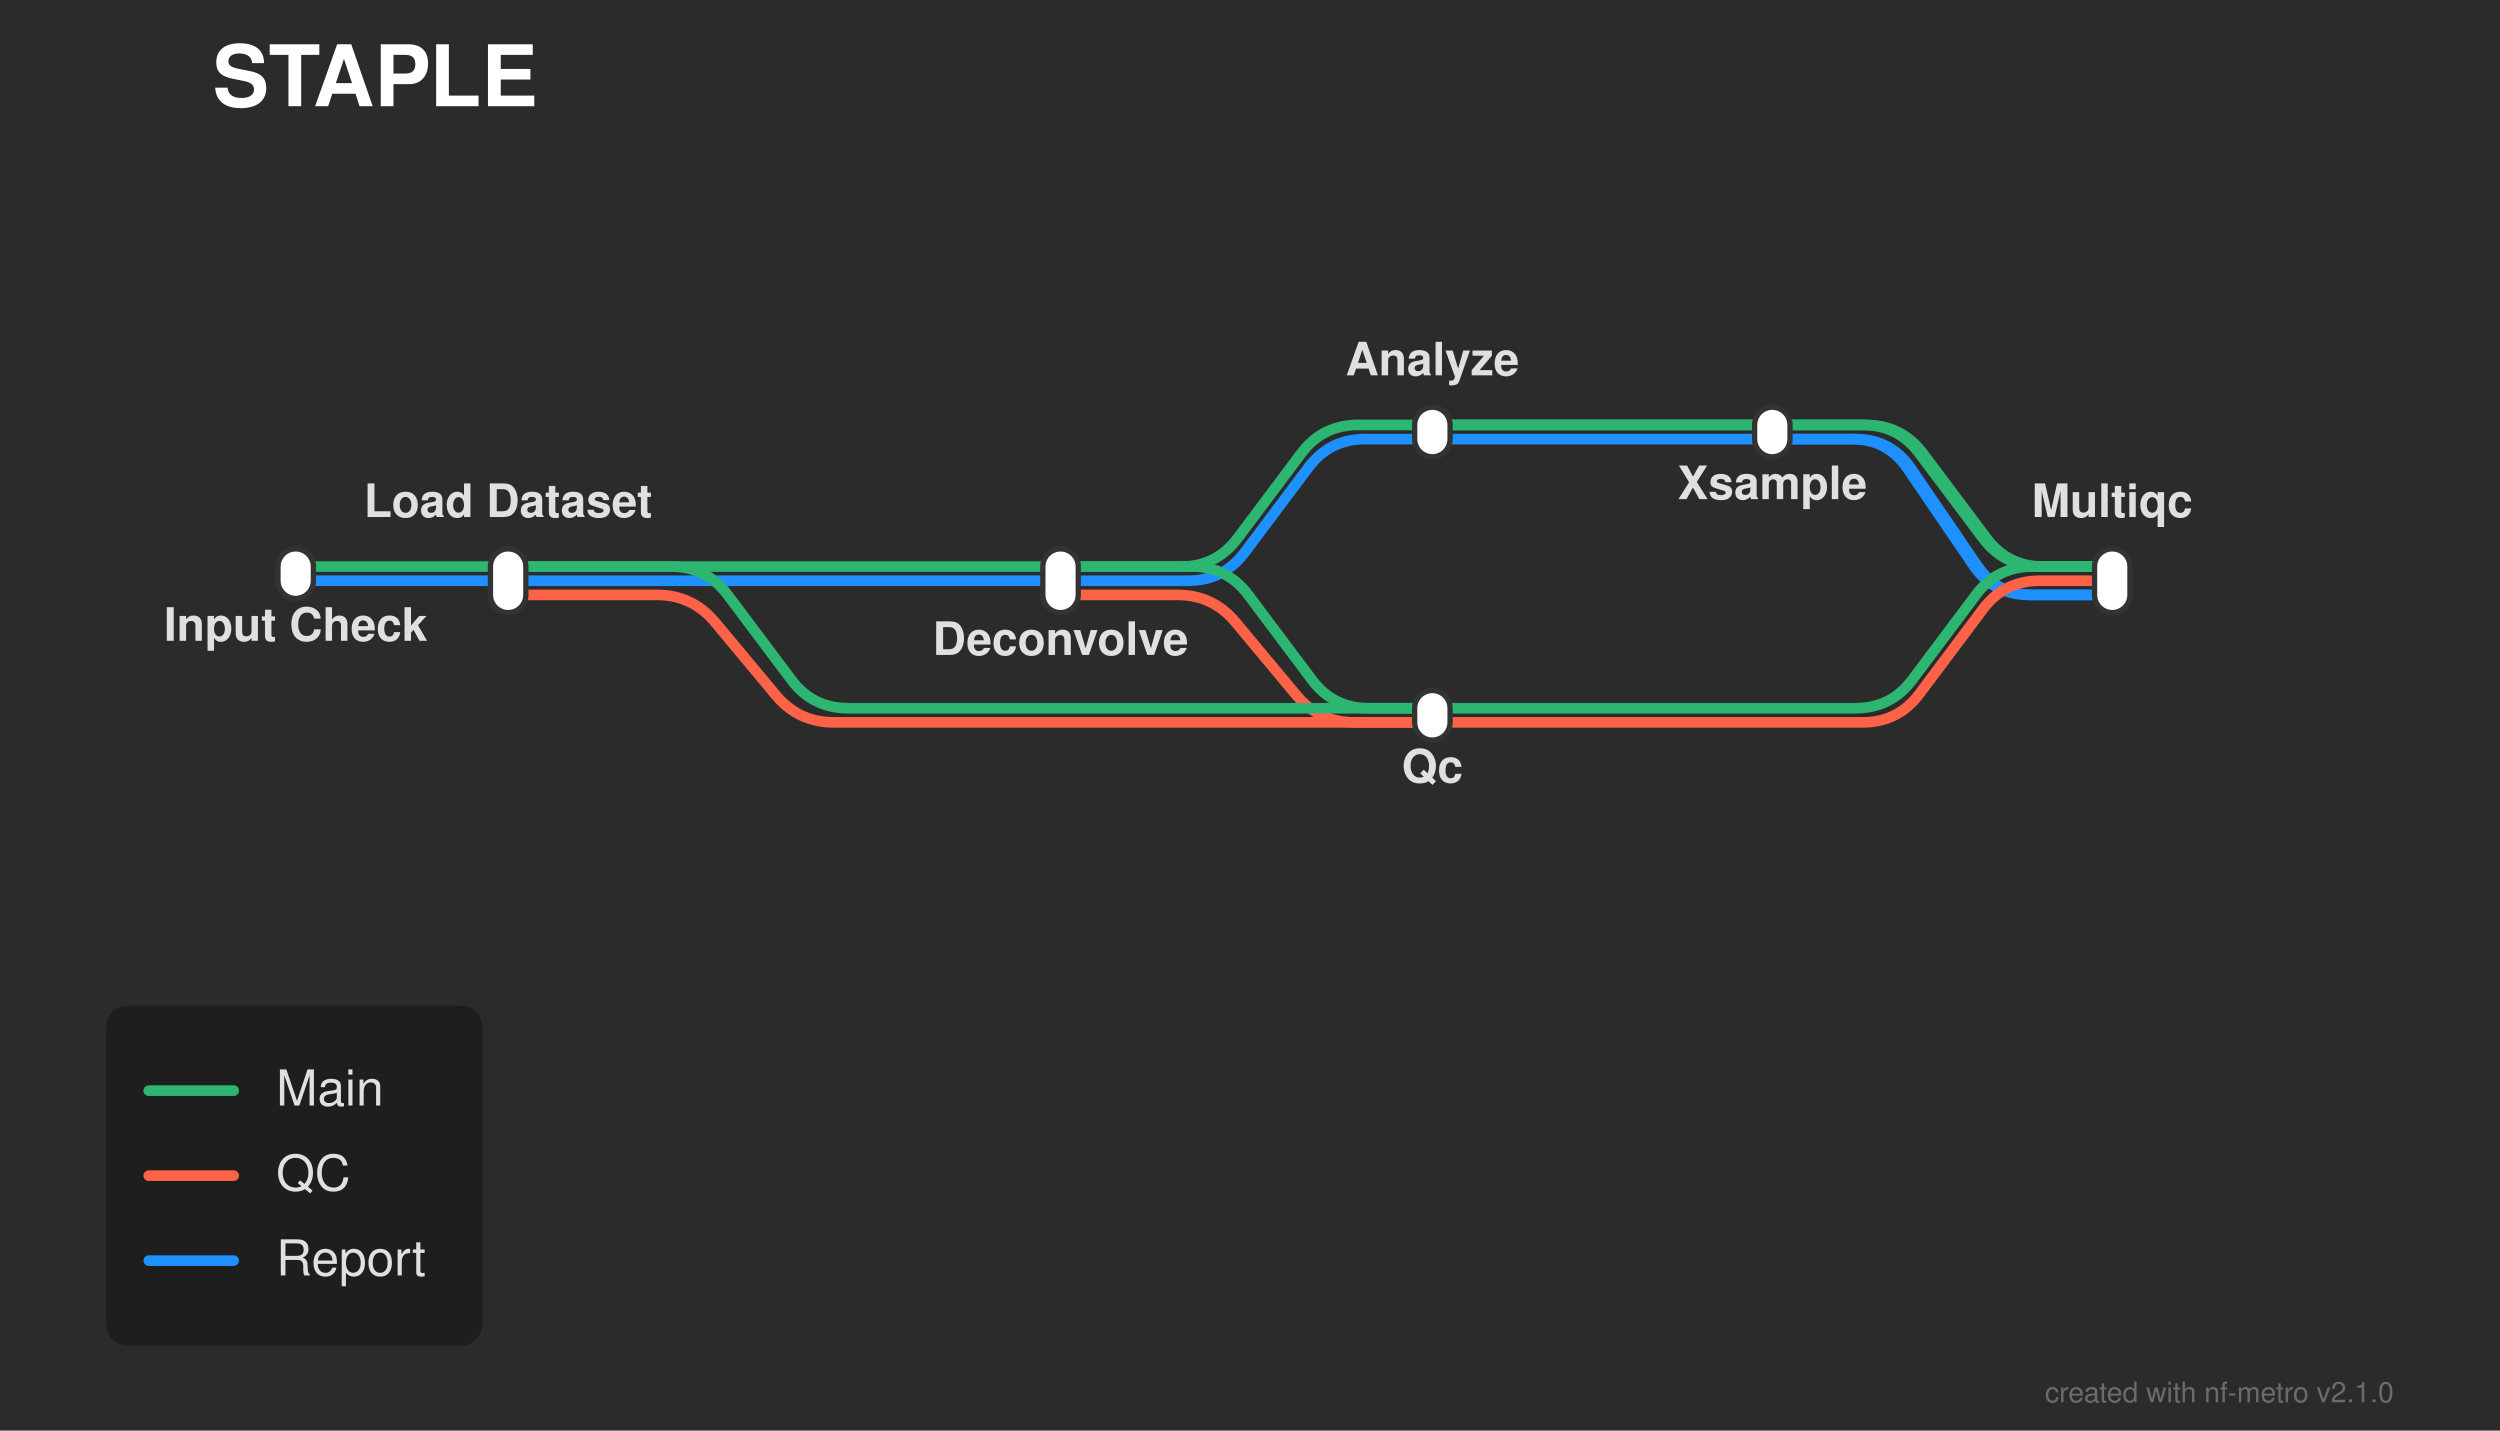
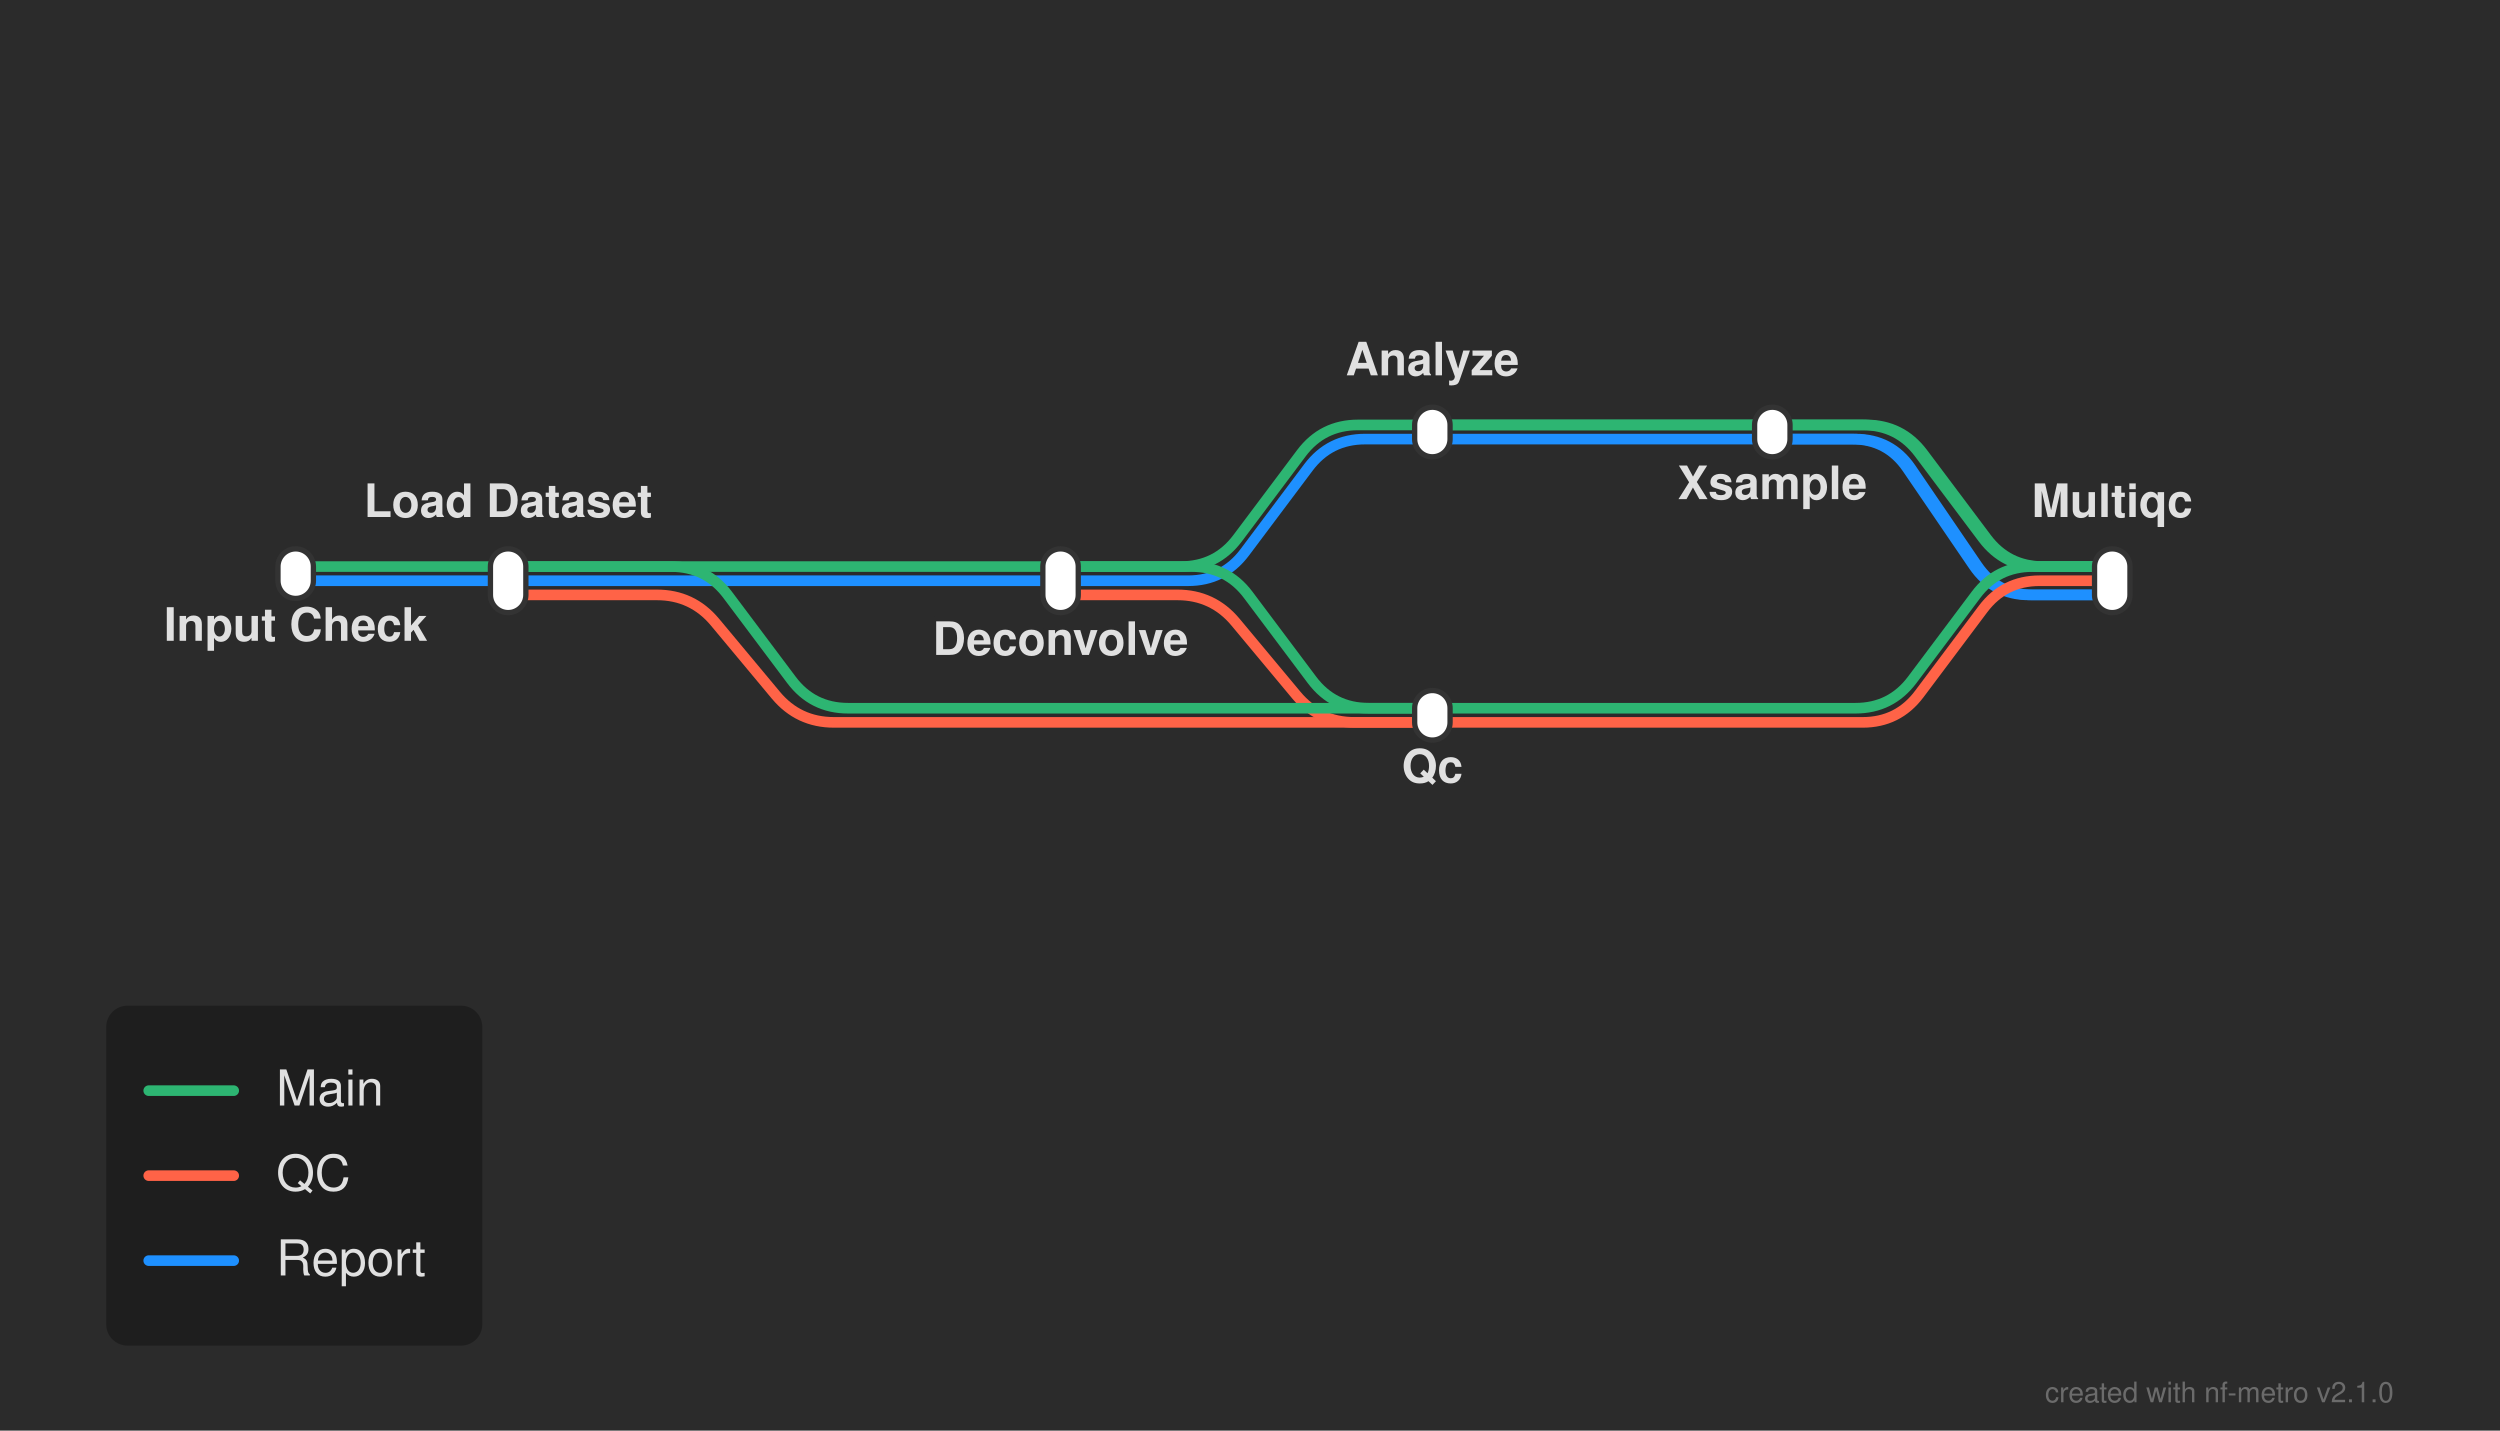
<svg xmlns="http://www.w3.org/2000/svg" width="706" height="404" viewBox="0 0 706 404" style="color-scheme: light dark">
  <defs>
</defs>
  <style>.nf-metro-bg { fill: var(--nfm-map-bg, light-dark(#f5f5f5, #2b2b2b)); }
.nf-metro-title { fill: var(--nfm-map-title-color, light-dark(#111111, #ffffff)); }
.nf-metro-station-label { fill: var(--nfm-map-label-color, light-dark(#333333, #e0e0e0)); }
.nf-metro-section-box { fill: var(--nfm-map-section-fill, light-dark(#ededed, #373737)); stroke: var(--nfm-map-section-stroke, light-dark(#e6e6e6, #595959)); }
.nf-metro-section-label { fill: var(--nfm-map-section-label-color, light-dark(#666666, #c8c8c8)); }
.nf-metro-group-label { fill: var(--nfm-map-section-label-color, light-dark(#666666, #c8c8c8)); }
.nf-metro-group-underline { stroke: var(--nfm-map-section-label-color, light-dark(#666666, #c8c8c8)); }
.nf-metro-legend-bg { fill: var(--nfm-map-legend-bg, light-dark(rgba(255, 255, 255, 0.8), rgba(0, 0, 0, 0.3))); }
.nf-metro-legend-text { fill: var(--nfm-map-legend-text-color, light-dark(#333333, #e0e0e0)); }
.nf-metro-marker-stroke { stroke: var(--nfm-map-marker-stroke, light-dark(#333333, #f0f0f0)); }
.nf-metro-label-halo { fill: var(--nfm-map-bg, light-dark(#f5f5f5, #2b2b2b)); stroke: var(--nfm-map-bg, light-dark(#f5f5f5, #2b2b2b)); }</style>
  <rect x="0" y="0" width="706" height="404" fill="#2b2b2b" class="nf-metro-bg" />
-   <text x="60.0" y="30.0" font-size="24.0" fill="#ffffff" font-family="'Helvetica Neue', Helvetica, Arial, sans-serif" font-weight="bold" class="nf-metro-title">STAPLE</text>
  <path d="M83.5,164.0 L143.5,164.0" stroke="#1e90ff" stroke-width="3.0" stroke-linecap="round" class="metro-line-report" data-line-id="report" />
  <path d="M143.5,164.0 L299.5,164.0" stroke="#1e90ff" stroke-width="3.0" stroke-linecap="round" class="metro-line-report" data-line-id="report" />
  <path d="M299.5,164.0 L335.5,164.0 Q345.5,164.0,351.5,156.0 L369.5,132.0 Q375.5,124.0,385.5,124.0 L404.5,124.0" stroke="#1e90ff" stroke-width="3.0" fill="none" stroke-linecap="round" stroke-linejoin="round" class="metro-line-report" data-line-id="report" />
  <path d="M404.5,124.0 L524.0,124.0 Q534.0,124.0,539.633,132.262 L558.367,159.738 Q564.0,168.0,574.0,168.0 L596.5,168.0" stroke="#1e90ff" stroke-width="3.0" fill="none" stroke-linecap="round" stroke-linejoin="round" class="metro-line-report" data-line-id="report" />
  <path d="M500.5,124.0 L523.0,124.0 Q533.0,124.0,538.633,132.262 L557.367,159.738 Q563.0,168.0,573.0,168.0 L596.5,168.0" stroke="#1e90ff" stroke-width="3.0" fill="none" stroke-linecap="round" stroke-linejoin="round" class="metro-line-report" data-line-id="report" />
  <path d="M143.5,168.0 L185.5,168.0 Q195.5,168.0,201.902,175.682 L219.098,196.318 Q225.5,204.0,235.5,204.0 L404.5,204.0" stroke="#ff6347" stroke-width="3.0" fill="none" stroke-linecap="round" stroke-linejoin="round" class="metro-line-qc" data-line-id="qc" />
  <path d="M299.5,168.0 L332.5,168.0 Q342.5,168.0,348.902,175.682 L366.098,196.318 Q372.5,204.0,382.5,204.0 L404.5,204.0" stroke="#ff6347" stroke-width="3.0" fill="none" stroke-linecap="round" stroke-linejoin="round" class="metro-line-qc" data-line-id="qc" />
  <path d="M404.5,204.0 L526.0,204.0 Q536.0,204.0,542.0,196.0 L560.0,172.0 Q566.0,164.0,576.0,164.0 L596.5,164.0" stroke="#ff6347" stroke-width="3.0" fill="none" stroke-linecap="round" stroke-linejoin="round" class="metro-line-qc" data-line-id="qc" />
  <path d="M83.5,160.0 L143.5,160.0" stroke="#2db572" stroke-width="3.0" stroke-linecap="round" class="metro-line-main" data-line-id="main" />
  <path d="M143.5,160.0 L299.5,160.0" stroke="#2db572" stroke-width="3.0" stroke-linecap="round" class="metro-line-main" data-line-id="main" />
  <path d="M143.5,160.0 L189.5,160.0 Q199.5,160.0,205.5,168.0 L223.5,192.0 Q229.5,200.0,239.5,200.0 L404.5,200.0" stroke="#2db572" stroke-width="3.0" fill="none" stroke-linecap="round" stroke-linejoin="round" class="metro-line-main" data-line-id="main" />
  <path d="M299.5,160.0 L333.5,160.0 Q343.5,160.0,349.5,152.0 L367.5,128.0 Q373.5,120.0,383.5,120.0 L404.5,120.0" stroke="#2db572" stroke-width="3.0" fill="none" stroke-linecap="round" stroke-linejoin="round" class="metro-line-main" data-line-id="main" />
  <path d="M299.5,160.0 L336.5,160.0 Q346.5,160.0,352.5,168.0 L370.5,192.0 Q376.5,200.0,386.5,200.0 L404.5,200.0" stroke="#2db572" stroke-width="3.0" fill="none" stroke-linecap="round" stroke-linejoin="round" class="metro-line-main" data-line-id="main" />
  <path d="M404.5,120.0 L500.5,120.0" stroke="#2db572" stroke-width="3.0" stroke-linecap="round" class="metro-line-main" data-line-id="main" />
  <path d="M404.5,120.0 L526.0,120.0 Q536.0,120.0,542.0,128.0 L560.0,152.0 Q566.0,160.0,576.0,160.0 L596.5,160.0" stroke="#2db572" stroke-width="3.0" fill="none" stroke-linecap="round" stroke-linejoin="round" class="metro-line-main" data-line-id="main" />
  <path d="M500.5,120.0 L527.0,120.0 Q537.0,120.0,543.0,128.0 L561.0,152.0 Q567.0,160.0,577.0,160.0 L596.5,160.0" stroke="#2db572" stroke-width="3.0" fill="none" stroke-linecap="round" stroke-linejoin="round" class="metro-line-main" data-line-id="main" />
  <path d="M404.5,200.0 L524.0,200.0 Q534.0,200.0,540.0,192.0 L558.0,168.0 Q564.0,160.0,574.0,160.0 L596.5,160.0" stroke="#2db572" stroke-width="3.0" fill="none" stroke-linecap="round" stroke-linejoin="round" class="metro-line-main" data-line-id="main" />
  <g class="nf-metro-station-group" data-node-id="input_check" data-node-cx="83.5" data-node-cy="162.0" data-node-r="5.0" data-node-groups="main,report" data-node-w="10.0" data-node-h="14.0" data-node-rx="5.0">
    <rect x="78.5" y="155.0" width="10.0" height="14.0" rx="5.0" ry="5.0" fill="#ffffff" stroke="#333333" stroke-width="1.5" class="nf-metro-station" data-station-id="input_check" data-station-lines="main,report" data-station-label="Input Check" data-section-id="__implicit__" data-section-name="" />
  </g>
  <g class="nf-metro-station-group" data-node-id="load_dataset" data-node-cx="143.5" data-node-cy="164.0" data-node-r="5.0" data-node-groups="main,qc,report" data-node-w="10.0" data-node-h="18.0" data-node-rx="5.0">
    <rect x="138.5" y="155.0" width="10.0" height="18.0" rx="5.0" ry="5.0" fill="#ffffff" stroke="#333333" stroke-width="1.5" class="nf-metro-station" data-station-id="load_dataset" data-station-lines="main,qc,report" data-station-label="Load Dataset" data-section-id="__implicit__" data-section-name="" />
  </g>
  <g class="nf-metro-station-group" data-node-id="deconvolve" data-node-cx="299.5" data-node-cy="164.0" data-node-r="5.0" data-node-groups="main,qc,report" data-node-w="10.0" data-node-h="18.0" data-node-rx="5.0">
    <rect x="294.5" y="155.0" width="10.0" height="18.0" rx="5.0" ry="5.0" fill="#ffffff" stroke="#333333" stroke-width="1.5" class="nf-metro-station" data-station-id="deconvolve" data-station-lines="main,qc,report" data-station-label="Deconvolve" data-section-id="__implicit__" data-section-name="" />
  </g>
  <g class="nf-metro-station-group" data-node-id="analyze" data-node-cx="404.5" data-node-cy="122.0" data-node-r="5.0" data-node-groups="main,report" data-node-w="10.0" data-node-h="14.0" data-node-rx="5.0">
    <rect x="399.5" y="115.0" width="10.0" height="14.0" rx="5.0" ry="5.0" fill="#ffffff" stroke="#333333" stroke-width="1.5" class="nf-metro-station" data-station-id="analyze" data-station-lines="main,report" data-station-label="Analyze" data-section-id="__implicit__" data-section-name="" />
  </g>
  <g class="nf-metro-station-group" data-node-id="staple_xsample" data-node-cx="500.5" data-node-cy="122.0" data-node-r="5.0" data-node-groups="main,report" data-node-w="10.0" data-node-h="14.0" data-node-rx="5.0">
    <rect x="495.5" y="115.0" width="10.0" height="14.0" rx="5.0" ry="5.0" fill="#ffffff" stroke="#333333" stroke-width="1.5" class="nf-metro-station" data-station-id="staple_xsample" data-station-lines="main,report" data-station-label="Xsample" data-section-id="__implicit__" data-section-name="" />
  </g>
  <g class="nf-metro-station-group" data-node-id="qc" data-node-cx="404.5" data-node-cy="202.0" data-node-r="5.0" data-node-groups="main,qc" data-node-w="10.0" data-node-h="14.0" data-node-rx="5.0">
    <rect x="399.5" y="195.0" width="10.0" height="14.0" rx="5.0" ry="5.0" fill="#ffffff" stroke="#333333" stroke-width="1.5" class="nf-metro-station" data-station-id="qc" data-station-lines="main,qc" data-station-label="Qc" data-section-id="__implicit__" data-section-name="" />
  </g>
  <g class="nf-metro-station-group" data-node-id="multiqc" data-node-cx="596.5" data-node-cy="164.0" data-node-r="5.0" data-node-groups="main,qc,report" data-node-w="10.0" data-node-h="18.0" data-node-rx="5.0">
    <rect x="591.5" y="155.0" width="10.0" height="18.0" rx="5.0" ry="5.0" fill="#ffffff" stroke="#333333" stroke-width="1.5" class="nf-metro-station" data-station-id="multiqc" data-station-lines="main,qc,report" data-station-label="Multiqc" data-section-id="__implicit__" data-section-name="" />
  </g>
  <text x="83.5" y="175.0" font-size="13.0" fill="#2b2b2b" stroke="#2b2b2b" stroke-width="3.0" stroke-linejoin="round" font-family="'Helvetica Neue', Helvetica, Arial, sans-serif" font-weight="bold" aria-hidden="true" class="nf-metro-label-halo" text-anchor="middle" dominant-baseline="hanging">Input Check</text>
  <text x="83.5" y="175.0" font-size="13.0" fill="#e0e0e0" font-family="'Helvetica Neue', Helvetica, Arial, sans-serif" font-weight="bold" text-anchor="middle" dominant-baseline="hanging" data-station-id="input_check" class="nf-metro-station-label">Input Check</text>
  <text x="143.5" y="146.0" font-size="13.0" fill="#2b2b2b" stroke="#2b2b2b" stroke-width="3.0" stroke-linejoin="round" font-family="'Helvetica Neue', Helvetica, Arial, sans-serif" font-weight="bold" aria-hidden="true" class="nf-metro-label-halo" text-anchor="middle" dominant-baseline="auto">Load Dataset</text>
  <text x="143.5" y="146.0" font-size="13.0" fill="#e0e0e0" font-family="'Helvetica Neue', Helvetica, Arial, sans-serif" font-weight="bold" text-anchor="middle" dominant-baseline="auto" data-station-id="load_dataset" class="nf-metro-station-label">Load Dataset</text>
  <text x="299.5" y="179.0" font-size="13.0" fill="#2b2b2b" stroke="#2b2b2b" stroke-width="3.0" stroke-linejoin="round" font-family="'Helvetica Neue', Helvetica, Arial, sans-serif" font-weight="bold" aria-hidden="true" class="nf-metro-label-halo" text-anchor="middle" dominant-baseline="hanging">Deconvolve</text>
  <text x="299.5" y="179.0" font-size="13.0" fill="#e0e0e0" font-family="'Helvetica Neue', Helvetica, Arial, sans-serif" font-weight="bold" text-anchor="middle" dominant-baseline="hanging" data-station-id="deconvolve" class="nf-metro-station-label">Deconvolve</text>
  <text x="404.5" y="106.0" font-size="13.0" fill="#2b2b2b" stroke="#2b2b2b" stroke-width="3.0" stroke-linejoin="round" font-family="'Helvetica Neue', Helvetica, Arial, sans-serif" font-weight="bold" aria-hidden="true" class="nf-metro-label-halo" text-anchor="middle" dominant-baseline="auto">Analyze</text>
  <text x="404.5" y="106.0" font-size="13.0" fill="#e0e0e0" font-family="'Helvetica Neue', Helvetica, Arial, sans-serif" font-weight="bold" text-anchor="middle" dominant-baseline="auto" data-station-id="analyze" class="nf-metro-station-label">Analyze</text>
  <text x="404.5" y="215.0" font-size="13.0" fill="#2b2b2b" stroke="#2b2b2b" stroke-width="3.0" stroke-linejoin="round" font-family="'Helvetica Neue', Helvetica, Arial, sans-serif" font-weight="bold" aria-hidden="true" class="nf-metro-label-halo" text-anchor="middle" dominant-baseline="hanging">Qc</text>
  <text x="404.5" y="215.0" font-size="13.0" fill="#e0e0e0" font-family="'Helvetica Neue', Helvetica, Arial, sans-serif" font-weight="bold" text-anchor="middle" dominant-baseline="hanging" data-station-id="qc" class="nf-metro-station-label">Qc</text>
  <text x="500.5" y="135.0" font-size="13.0" fill="#2b2b2b" stroke="#2b2b2b" stroke-width="3.0" stroke-linejoin="round" font-family="'Helvetica Neue', Helvetica, Arial, sans-serif" font-weight="bold" aria-hidden="true" class="nf-metro-label-halo" text-anchor="middle" dominant-baseline="hanging">Xsample</text>
  <text x="500.5" y="135.0" font-size="13.0" fill="#e0e0e0" font-family="'Helvetica Neue', Helvetica, Arial, sans-serif" font-weight="bold" text-anchor="middle" dominant-baseline="hanging" data-station-id="staple_xsample" class="nf-metro-station-label">Xsample</text>
  <text x="596.5" y="146.0" font-size="13.0" fill="#2b2b2b" stroke="#2b2b2b" stroke-width="3.0" stroke-linejoin="round" font-family="'Helvetica Neue', Helvetica, Arial, sans-serif" font-weight="bold" aria-hidden="true" class="nf-metro-label-halo" text-anchor="middle" dominant-baseline="auto">Multiqc</text>
  <text x="596.5" y="146.0" font-size="13.0" fill="#e0e0e0" font-family="'Helvetica Neue', Helvetica, Arial, sans-serif" font-weight="bold" text-anchor="middle" dominant-baseline="auto" data-station-id="multiqc" class="nf-metro-station-label">Multiqc</text>
  <rect x="30.0" y="284.0" width="106.2" height="96.0" rx="6" ry="6" fill="rgba(0, 0, 0, 0.3)" class="nf-metro-legend-bg" />
  <path d="M42.0,308.0 L66.0,308.0" stroke="#2db572" stroke-width="3.0" stroke-linecap="round" />
  <text x="78.0" y="308.0" font-size="14.0" fill="#e0e0e0" font-family="'Helvetica Neue', Helvetica, Arial, sans-serif" dy="0.3em" class="nf-metro-legend-text">Main</text>
  <path d="M42.0,332.0 L66.0,332.0" stroke="#ff6347" stroke-width="3.0" stroke-linecap="round" />
  <text x="78.0" y="332.0" font-size="14.0" fill="#e0e0e0" font-family="'Helvetica Neue', Helvetica, Arial, sans-serif" dy="0.3em" class="nf-metro-legend-text">QC</text>
  <path d="M42.0,356.0 L66.0,356.0" stroke="#1e90ff" stroke-width="3.0" stroke-linecap="round" />
  <text x="78.0" y="356.0" font-size="14.0" fill="#e0e0e0" font-family="'Helvetica Neue', Helvetica, Arial, sans-serif" dy="0.3em" class="nf-metro-legend-text">Report</text>
  <text x="676.0" y="396.0" font-size="8" fill="rgba(150, 150, 150, 0.6)" font-family="'Helvetica Neue', Helvetica, Arial, sans-serif" text-anchor="end">created with nf-metro v2.1.0</text>
</svg>
